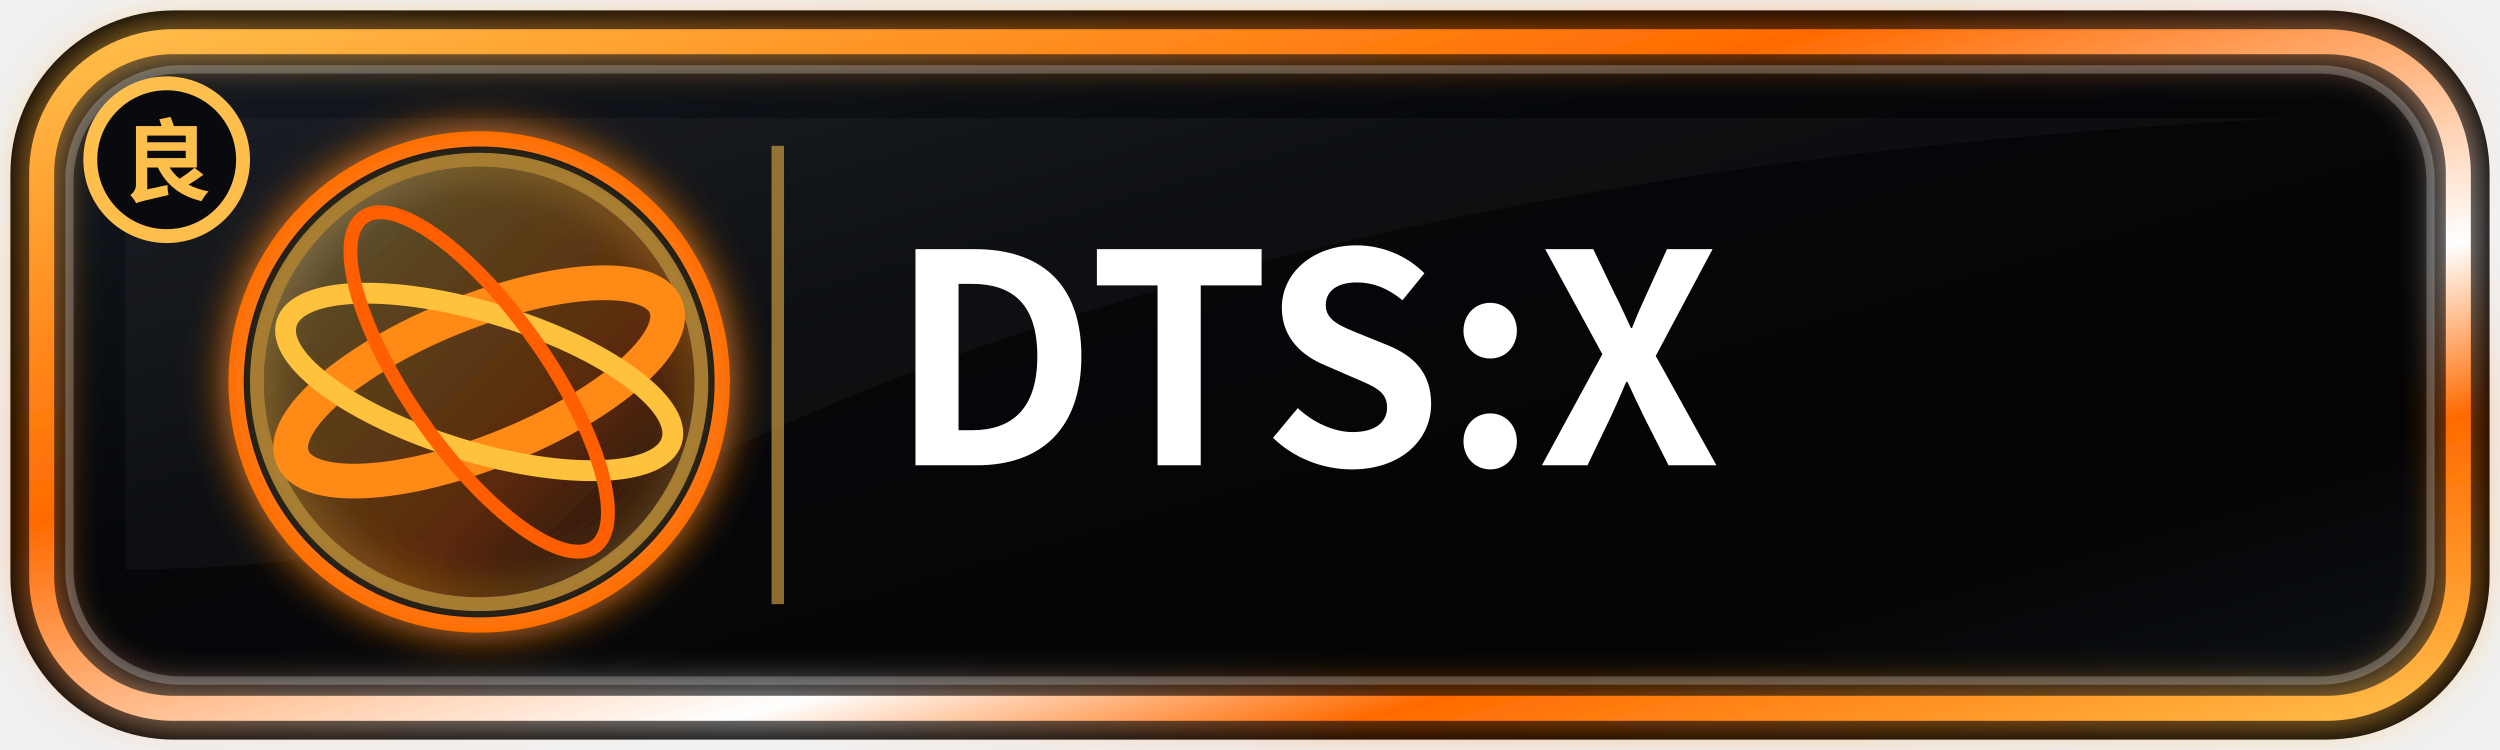
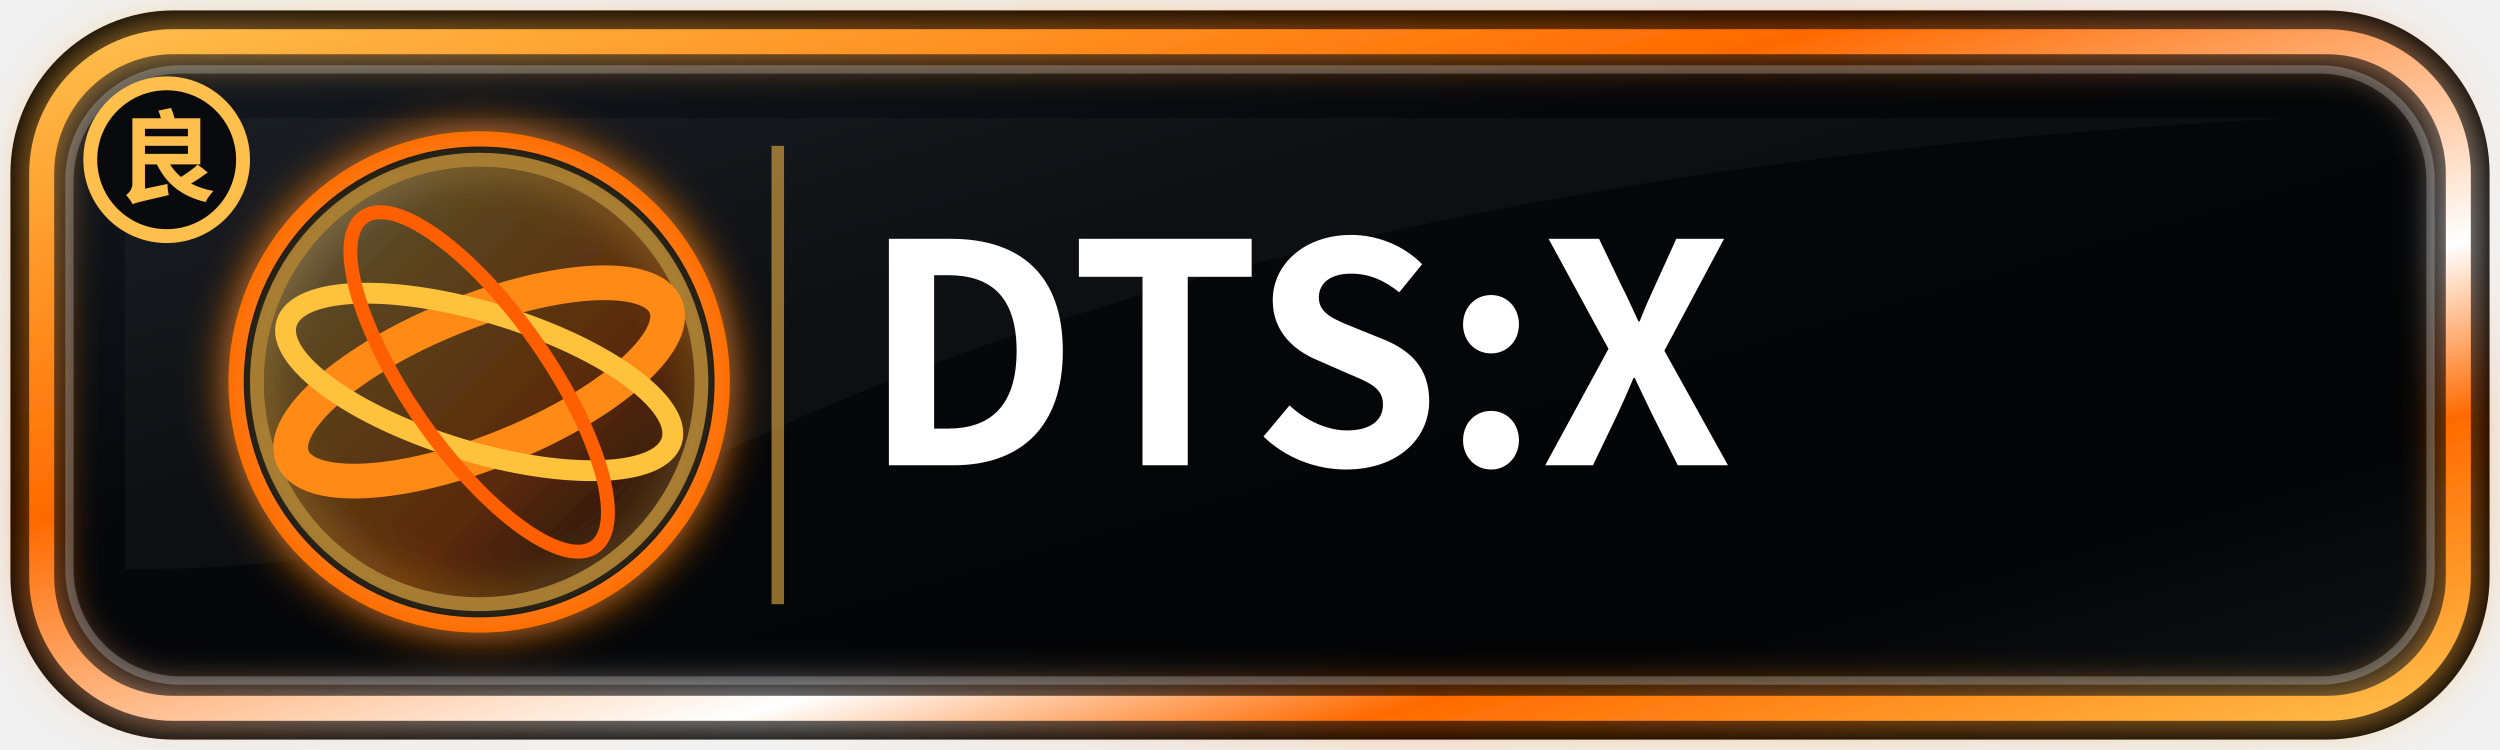
<svg xmlns="http://www.w3.org/2000/svg" width="360" height="108" viewBox="0 0 360 108">
  <defs>
    <linearGradient id="bg" x1="0" y1="0" x2="1" y2="1">
      <stop offset="0" stop-color="#171C24" />
      <stop offset=".38" stop-color="#05070A" />
      <stop offset=".78" stop-color="#030405" />
      <stop offset="1" stop-color="#11151B" />
    </linearGradient>
    <linearGradient id="edge" x1="0" y1="0" x2="1" y2="1">
      <stop offset="0" stop-color="#FFBF4C" />
      <stop offset=".36" stop-color="#FF6A00" />
      <stop offset=".65" stop-color="#FFFFFF" />
      <stop offset=".78" stop-color="#FF6A00" />
      <stop offset="1" stop-color="#FFBF4C" />
    </linearGradient>
    <linearGradient id="iconFill" x1="0" y1="0" x2="1" y2="1">
      <stop offset="0" stop-color="#FFFFFF" />
      <stop offset=".25" stop-color="#FFBF4C" />
      <stop offset=".65" stop-color="#FF6A00" />
      <stop offset="1" stop-color="#0B0D12" />
    </linearGradient>
    <linearGradient id="gold" x1="0" y1="0" x2="1" y2="1">
      <stop offset="0" stop-color="#FFF1A8" />
      <stop offset=".3" stop-color="#FFD45E" />
      <stop offset=".72" stop-color="#B56A00" />
      <stop offset="1" stop-color="#FFF1A8" />
    </linearGradient>
    <filter id="glow" x="-40%" y="-40%" width="180%" height="180%">
      <feGaussianBlur stdDeviation="3" result="b" />
      <feMerge>
        <feMergeNode in="b" />
        <feMergeNode in="SourceGraphic" />
      </feMerge>
    </filter>
    <filter id="soft" x="-20%" y="-20%" width="140%" height="140%">
      <feGaussianBlur stdDeviation="1.2" />
    </filter>
  </defs>
  <rect x="3" y="3" width="354" height="102" rx="22" fill="url(#bg)" stroke="#000000" stroke-width="3" />
  <rect x="6" y="6" width="348" height="96" rx="19" fill="none" stroke="url(#edge)" stroke-width="3.6" filter="url(#glow)" />
  <rect x="10" y="10" width="340" height="88" rx="16" fill="none" stroke="#FFFFFF" stroke-opacity=".24" stroke-width="1.2" />
  <path d="M18 17H330C250 21 173 34 111 62C79 77 45 82 18 82Z" fill="#FFFFFF" opacity=".035" />
  <circle cx="24" cy="23" r="11" fill="#080A0D" stroke="#FFBF4C" stroke-width="2" />
-   <text x="24" y="28" text-anchor="middle" font-family="Noto Sans CJK SC,Arial,sans-serif" font-size="13" font-weight="900" fill="#FFBF4C">良</text>
+   <text x="24" y="28" text-anchor="middle" font-family="Noto Sans CJK SC,Arial,sans-serif" font-size="14.5" font-weight="900" fill="#FFBF4C">良</text>
  <g filter="url(#glow)">
    <circle cx="69" cy="55" r="35" fill="#05070A" stroke="#FF6A00" stroke-width="2.2" />
    <circle cx="69" cy="55" r="31" fill="url(#iconFill)" opacity=".34" />
    <circle cx="69" cy="55" r="32" fill="none" stroke="#FFBF4C" stroke-opacity=".58" stroke-width="2" filter="url(#glow)" />
    <ellipse cx="69" cy="55" rx="29" ry="10" fill="none" stroke="#FF8A18" stroke-width="5" transform="rotate(-22 69 55)" />
    <ellipse cx="69" cy="55" rx="29" ry="10" fill="none" stroke="#FFC23E" stroke-width="3" transform="rotate(17 69 55)" />
    <ellipse cx="69" cy="55" rx="29" ry="10" fill="none" stroke="#FF5E00" stroke-width="2" transform="rotate(55 69 55)" />
  </g>
  <path d="M112 21v66" stroke="#FFBF4C" stroke-opacity=".55" stroke-width="1.8" />
-   <text x="128" y="67" font-family="Noto Sans CJK SC,Arial,sans-serif" font-size="42" font-weight="900" fill="#FFFFFF">DTS:X</text>
+   <text x="124" y="67" font-family="Noto Sans CJK SC,Arial,sans-serif" font-size="44" font-weight="900" fill="#FFFFFF">DTS:X</text>
</svg>
